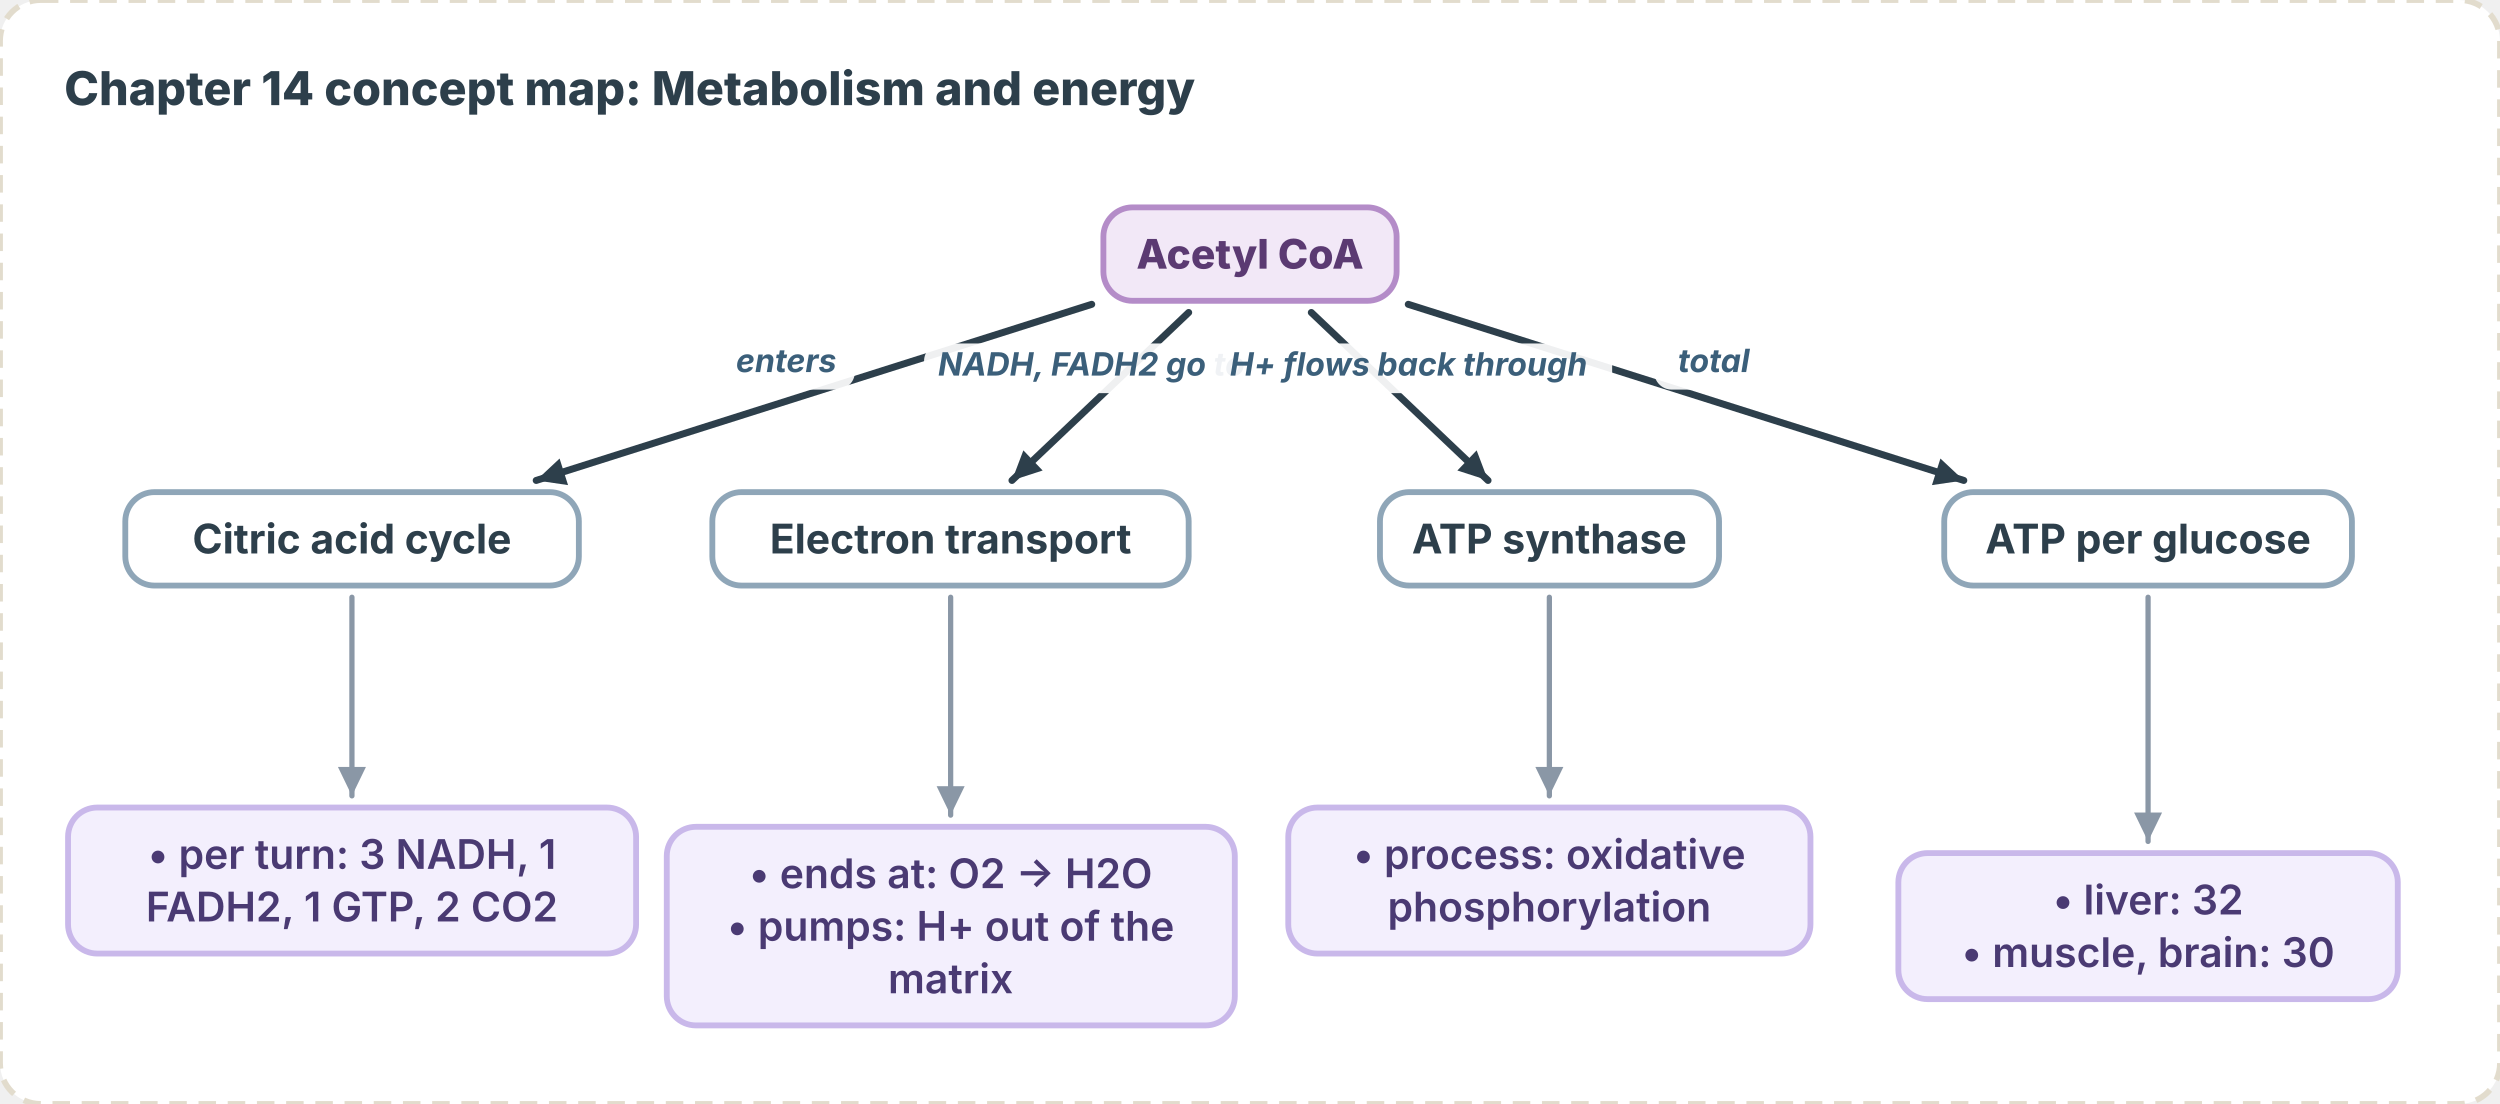
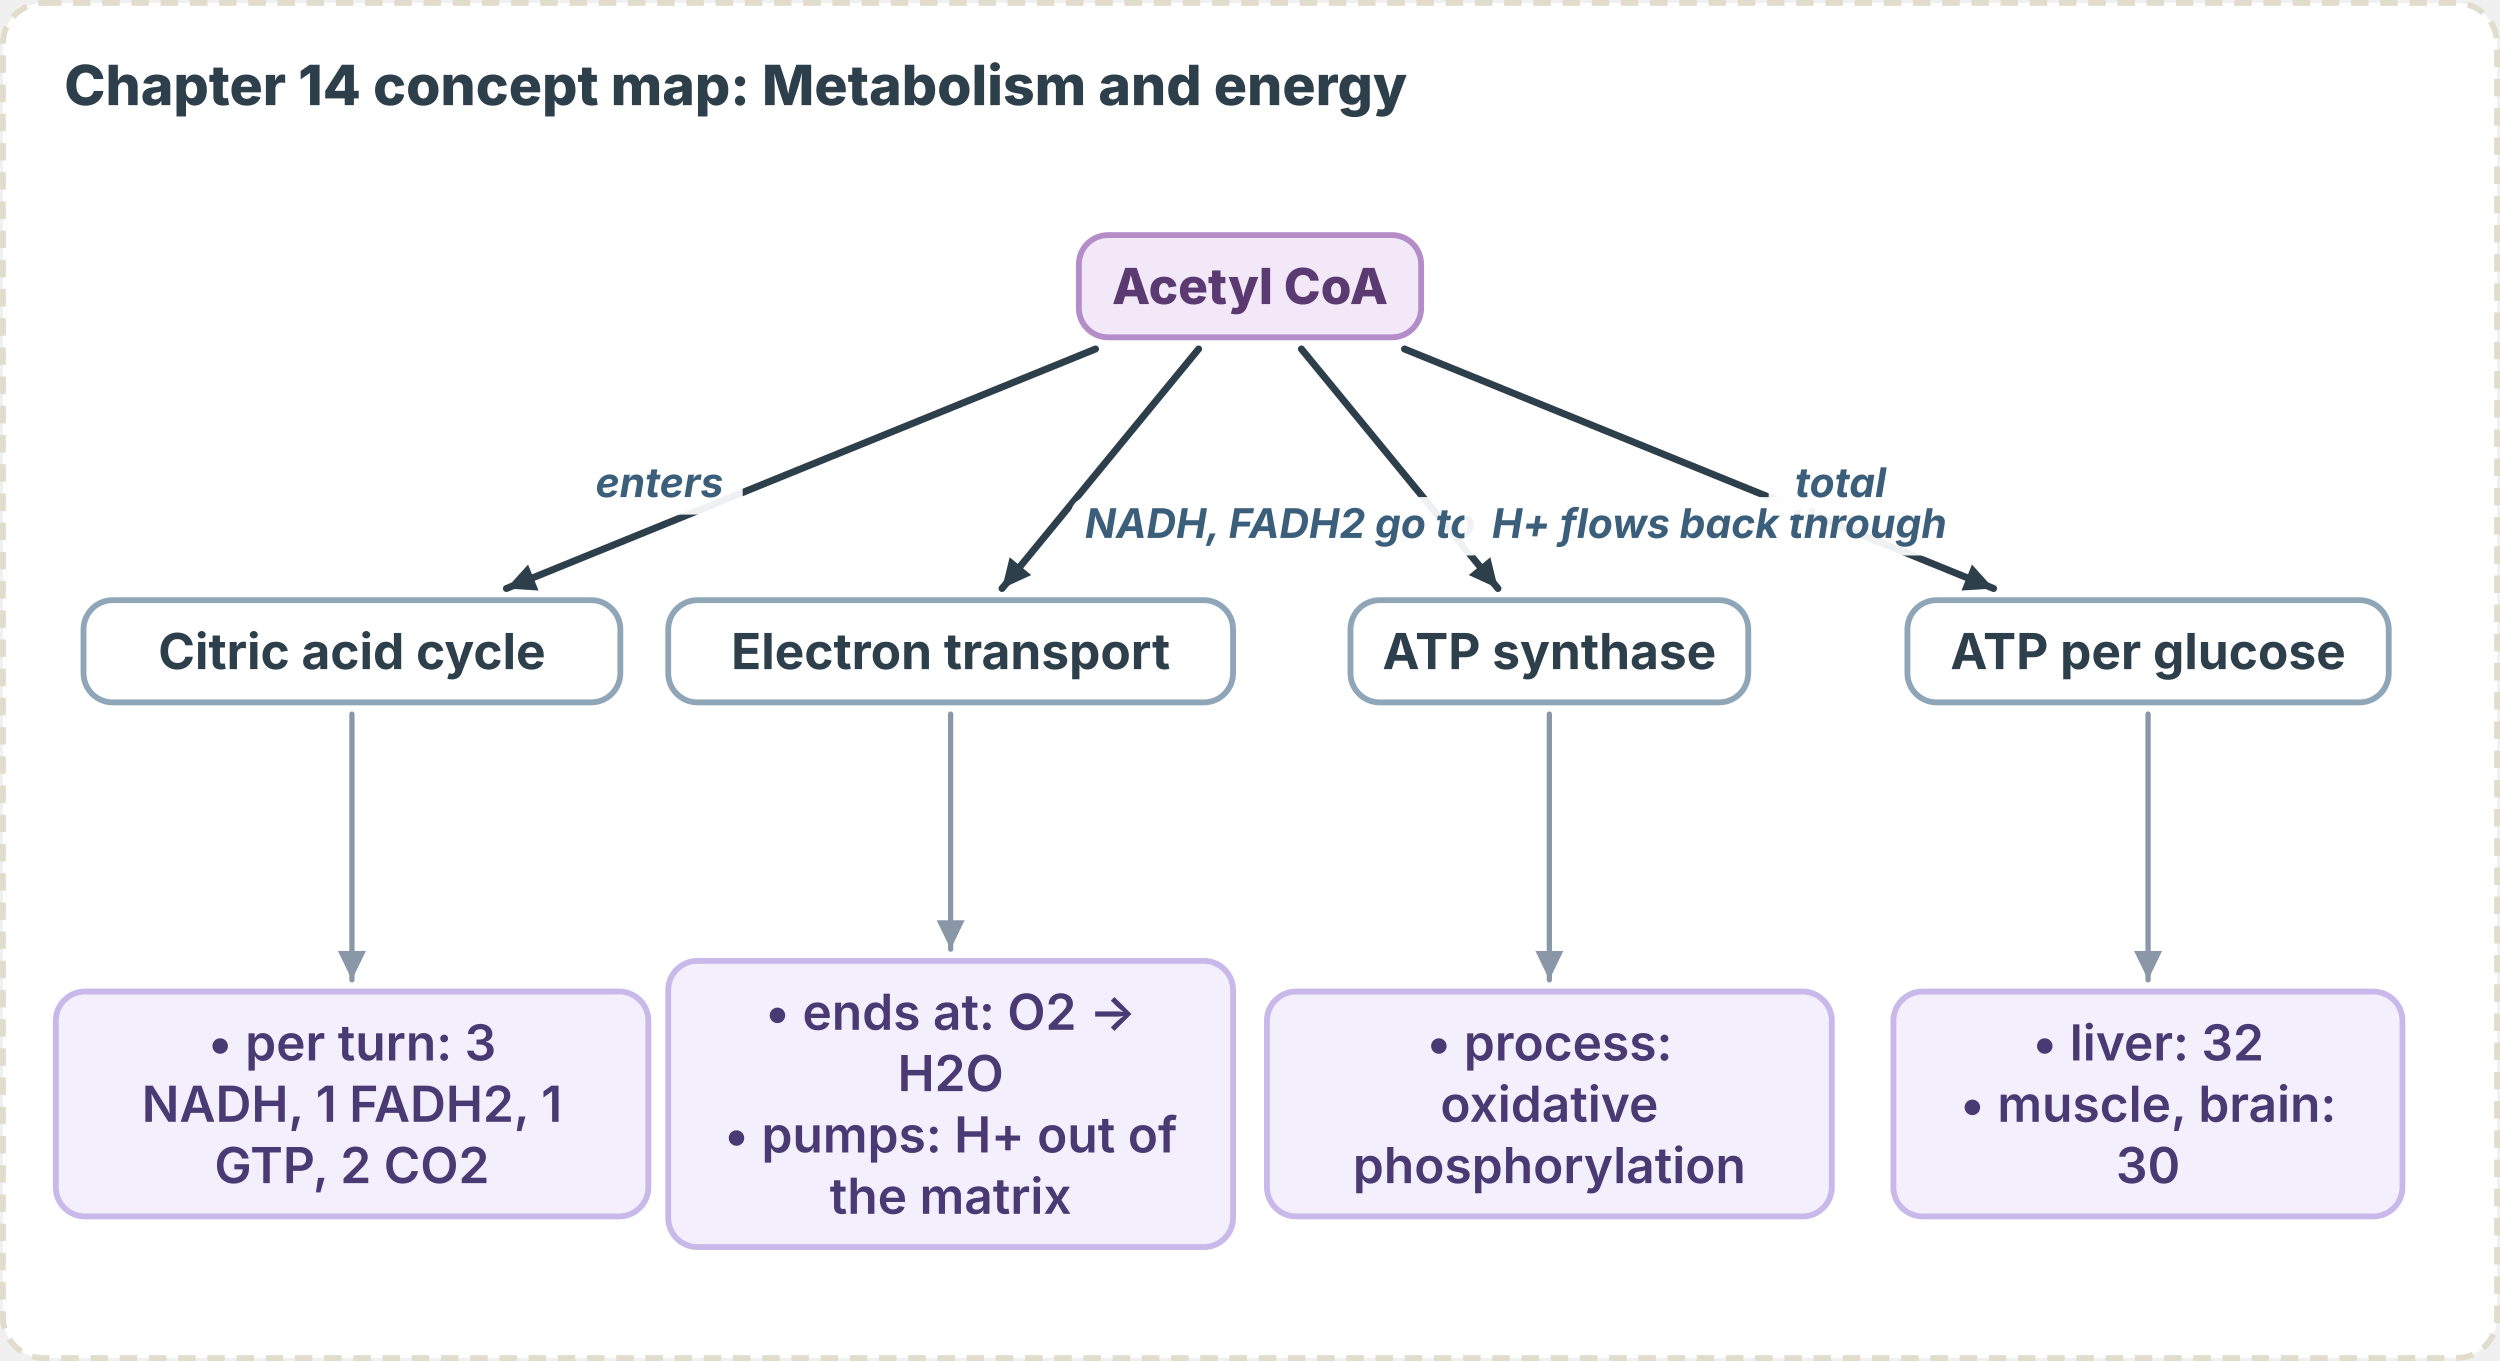
- <svg xmlns="http://www.w3.org/2000/svg" viewBox="0 0 856 378" width="856" height="378" style="max-width:100%;height:auto;display:block;margin:0 auto" role="img" aria-label="Concept map for Chapter 14, Metabolism and energy. Acetyl CoA enters Citric acid cycle (per turn: 3 NADH, 1 FADH2, 1 GTP, 2 CO2). Acetyl CoA NADH, FADH2 go to Electron transport (ends at: O2 → H2O; pumps: H+ out of the matrix). Acetyl CoA H+ flows back through ATP synthase (process: oxidative phosphorylation). Acetyl CoA total ATP per glucose (liver: 32; muscle, brain: 30).">
-   <rect width="100%" height="100%" rx="14" fill="#ffffff" stroke="#e2dccd" stroke-width="2" stroke-dasharray="6 4" />
-   <text x="22" y="36" font-size="16" font-weight="800" fill="#2d3f4b" font-family="Nunito,Inter,Helvetica,Arial,sans-serif">Chapter 14 concept map: Metabolism and energy</text>
-   <path d="M373.8 104.2 L183.6 164.5" fill="none" stroke="#2d3f4b" stroke-width="2.4" stroke-linecap="round" stroke-linejoin="round" />
-   <path d="M183.6 164.5 L191.6 157.0 L194.5 166.1 Z" fill="#2d3f4b" />
-   <path d="M120.5 204.5 L120.5 272.5" fill="none" stroke="#8a97a6" stroke-width="1.8" stroke-linecap="round" stroke-linejoin="round" />
-   <path d="M120.5 272.5 L115.7 262.6 L125.3 262.6 Z" fill="#8a97a6" />
-   <path d="M407.0 107.0 L346.5 164.5" fill="none" stroke="#2d3f4b" stroke-width="2.4" stroke-linecap="round" stroke-linejoin="round" />
-   <path d="M346.5 164.5 L350.4 154.2 L357.0 161.1 Z" fill="#2d3f4b" />
-   <path d="M325.5 204.5 L325.5 279.1" fill="none" stroke="#8a97a6" stroke-width="1.8" stroke-linecap="round" stroke-linejoin="round" />
-   <path d="M325.5 279.1 L320.7 269.2 L330.3 269.2 Z" fill="#8a97a6" />
-   <path d="M449.0 107.0 L509.5 164.5" fill="none" stroke="#2d3f4b" stroke-width="2.4" stroke-linecap="round" stroke-linejoin="round" />
-   <path d="M509.5 164.5 L499.0 161.1 L505.6 154.2 Z" fill="#2d3f4b" />
-   <path d="M530.5 204.5 L530.5 272.5" fill="none" stroke="#8a97a6" stroke-width="1.8" stroke-linecap="round" stroke-linejoin="round" />
-   <path d="M530.5 272.5 L525.7 262.6 L535.3 262.6 Z" fill="#8a97a6" />
-   <path d="M482.2 104.2 L672.4 164.5" fill="none" stroke="#2d3f4b" stroke-width="2.4" stroke-linecap="round" stroke-linejoin="round" />
-   <path d="M672.4 164.5 L661.5 166.1 L664.4 157.0 Z" fill="#2d3f4b" />
-   <path d="M735.5 204.5 L735.5 288.1" fill="none" stroke="#8a97a6" stroke-width="1.8" stroke-linecap="round" stroke-linejoin="round" />
-   <path d="M735.5 288.1 L730.7 278.2 L740.3 278.2 Z" fill="#8a97a6" />
-   <rect x="377.8" y="71.0" width="100.4" height="32.0" rx="10" fill="#f2e8f7" stroke="#b48cc8" stroke-width="2" />
-   <text x="428.0" y="92.0" text-anchor="middle" font-size="14" font-weight="800" fill="#5b3a72" font-family="Nunito,Inter,Helvetica,Arial,sans-serif">Acetyl CoA</text>
-   <rect x="42.9" y="168.5" width="155.3" height="32.0" rx="10" fill="#ffffff" stroke="#8fa6b8" stroke-width="2" />
-   <text x="120.5" y="189.5" text-anchor="middle" font-size="14" font-weight="700" fill="#2d3f4b" font-family="Nunito,Inter,Helvetica,Arial,sans-serif">Citric acid cycle</text>
-   <rect x="23.3" y="276.5" width="194.5" height="50.0" rx="10" fill="#f3effd" stroke="#c9b8ea" stroke-width="2" />
-   <text x="120.5" y="297.5" text-anchor="middle" font-size="14" font-weight="600" fill="#4a3a73" font-family="Nunito,Inter,Helvetica,Arial,sans-serif">• per turn: 3 NADH, 1</text>
-   <text x="120.5" y="315.5" text-anchor="middle" font-size="14" font-weight="600" fill="#4a3a73" font-family="Nunito,Inter,Helvetica,Arial,sans-serif">   FADH2, 1 GTP, 2 CO2</text>
-   <rect x="243.9" y="168.5" width="163.1" height="32.0" rx="10" fill="#ffffff" stroke="#8fa6b8" stroke-width="2" />
-   <text x="325.5" y="189.5" text-anchor="middle" font-size="14" font-weight="700" fill="#2d3f4b" font-family="Nunito,Inter,Helvetica,Arial,sans-serif">Electron transport</text>
-   <rect x="228.3" y="283.1" width="194.5" height="68.0" rx="10" fill="#f3effd" stroke="#c9b8ea" stroke-width="2" />
-   <text x="325.5" y="304.1" text-anchor="middle" font-size="14" font-weight="600" fill="#4a3a73" font-family="Nunito,Inter,Helvetica,Arial,sans-serif">• ends at: O2 → H2O</text>
-   <text x="325.5" y="322.1" text-anchor="middle" font-size="14" font-weight="600" fill="#4a3a73" font-family="Nunito,Inter,Helvetica,Arial,sans-serif">• pumps: H+ out of the</text>
-   <text x="325.5" y="340.1" text-anchor="middle" font-size="14" font-weight="600" fill="#4a3a73" font-family="Nunito,Inter,Helvetica,Arial,sans-serif">   matrix</text>
-   <rect x="472.5" y="168.5" width="116.1" height="32.0" rx="10" fill="#ffffff" stroke="#8fa6b8" stroke-width="2" />
-   <text x="530.5" y="189.5" text-anchor="middle" font-size="14" font-weight="700" fill="#2d3f4b" font-family="Nunito,Inter,Helvetica,Arial,sans-serif">ATP synthase</text>
-   <rect x="441.1" y="276.5" width="178.8" height="50.0" rx="10" fill="#f3effd" stroke="#c9b8ea" stroke-width="2" />
-   <text x="530.5" y="297.5" text-anchor="middle" font-size="14" font-weight="600" fill="#4a3a73" font-family="Nunito,Inter,Helvetica,Arial,sans-serif">• process: oxidative</text>
-   <text x="530.5" y="315.5" text-anchor="middle" font-size="14" font-weight="600" fill="#4a3a73" font-family="Nunito,Inter,Helvetica,Arial,sans-serif">   phosphorylation</text>
-   <rect x="665.7" y="168.5" width="139.6" height="32.0" rx="10" fill="#ffffff" stroke="#8fa6b8" stroke-width="2" />
-   <text x="735.5" y="189.5" text-anchor="middle" font-size="14" font-weight="700" fill="#2d3f4b" font-family="Nunito,Inter,Helvetica,Arial,sans-serif">ATP per glucose</text>
-   <rect x="650.0" y="292.1" width="171.0" height="50.0" rx="10" fill="#f3effd" stroke="#c9b8ea" stroke-width="2" />
-   <text x="735.5" y="313.1" text-anchor="middle" font-size="14" font-weight="600" fill="#4a3a73" font-family="Nunito,Inter,Helvetica,Arial,sans-serif">• liver: 32</text>
-   <text x="735.5" y="331.1" text-anchor="middle" font-size="14" font-weight="600" fill="#4a3a73" font-family="Nunito,Inter,Helvetica,Arial,sans-serif">• muscle, brain: 30</text>
-   <rect x="245.7" y="116.4" width="47.0" height="17.0" rx="6" fill="#ffffff" fill-opacity="0.92" />
-   <text x="269.2" y="127.4" text-anchor="middle" font-size="11" font-weight="700" font-style="italic" fill="#3b5f7a" font-family="Nunito,Inter,Helvetica,Arial,sans-serif">enters</text>
-   <rect x="316.4" y="117.6" width="114.7" height="17.0" rx="6" fill="#ffffff" fill-opacity="0.92" />
-   <text x="373.7" y="128.6" text-anchor="middle" font-size="11" font-weight="700" font-style="italic" fill="#3b5f7a" font-family="Nunito,Inter,Helvetica,Arial,sans-serif">NADH, FADH2 go to</text>
-   <rect x="412.6" y="117.6" width="139.4" height="17.0" rx="6" fill="#ffffff" fill-opacity="0.92" />
-   <text x="482.3" y="128.6" text-anchor="middle" font-size="11" font-weight="700" font-style="italic" fill="#3b5f7a" font-family="Nunito,Inter,Helvetica,Arial,sans-serif">H+ flows back through</text>
-   <rect x="566.4" y="116.4" width="40.8" height="17.0" rx="6" fill="#ffffff" fill-opacity="0.92" />
-   <text x="586.8" y="127.4" text-anchor="middle" font-size="11" font-weight="700" font-style="italic" fill="#3b5f7a" font-family="Nunito,Inter,Helvetica,Arial,sans-serif">total</text>
+ <svg xmlns="http://www.w3.org/2000/svg" viewBox="0 0 856 466" width="856" height="466" style="max-width:100%;height:auto;display:block;margin:0 auto" role="img" aria-label="Concept map for Chapter 14, Metabolism and energy. Acetyl CoA enters Citric acid cycle (per turn: 3 NADH, 1 FADH2, 1 GTP, 2 CO2). Acetyl CoA NADH, FADH2 go to Electron transport (ends at: O2 → H2O; pumps: H+ out of the matrix). Acetyl CoA H+ flows back through ATP synthase (process: oxidative phosphorylation). Acetyl CoA total ATP per glucose (liver: 32; muscle, brain: 30).">
+   <rect x="1" y="1" width="854" height="464" rx="14" fill="#ffffff" stroke="#e2dccd" stroke-width="2" stroke-dasharray="6 4" />
+   <text x="22" y="36" font-size="19" font-weight="800" fill="#2d3f4b" font-family="Nunito,Inter,Helvetica,Arial,sans-serif">Chapter 14 concept map: Metabolism and energy</text>
+   <path d="M375.1 119.5 L173.4 201.5" fill="none" stroke="#2d3f4b" stroke-width="2.4" stroke-linecap="round" stroke-linejoin="round" />
+   <path d="M173.4 201.5 L180.8 193.3 L184.4 202.2 Z" fill="#2d3f4b" />
+   <path d="M120.5 244.5 L120.5 335.5" fill="none" stroke="#8a97a6" stroke-width="1.8" stroke-linecap="round" stroke-linejoin="round" />
+   <path d="M120.5 335.5 L115.7 325.6 L125.3 325.6 Z" fill="#8a97a6" />
+   <path d="M410.4 119.5 L343.1 201.5" fill="none" stroke="#2d3f4b" stroke-width="2.4" stroke-linecap="round" stroke-linejoin="round" />
+   <path d="M343.1 201.5 L345.7 190.8 L353.1 196.9 Z" fill="#2d3f4b" />
+   <path d="M325.5 244.5 L325.5 325.0" fill="none" stroke="#8a97a6" stroke-width="1.8" stroke-linecap="round" stroke-linejoin="round" />
+   <path d="M325.5 325.0 L320.7 315.1 L330.3 315.1 Z" fill="#8a97a6" />
+   <path d="M445.6 119.5 L512.9 201.5" fill="none" stroke="#2d3f4b" stroke-width="2.4" stroke-linecap="round" stroke-linejoin="round" />
+   <path d="M512.9 201.5 L502.9 196.9 L510.3 190.8 Z" fill="#2d3f4b" />
+   <path d="M530.5 244.5 L530.5 335.5" fill="none" stroke="#8a97a6" stroke-width="1.8" stroke-linecap="round" stroke-linejoin="round" />
+   <path d="M530.5 335.5 L525.7 325.6 L535.3 325.6 Z" fill="#8a97a6" />
+   <path d="M480.9 119.5 L682.6 201.5" fill="none" stroke="#2d3f4b" stroke-width="2.4" stroke-linecap="round" stroke-linejoin="round" />
+   <path d="M682.6 201.5 L671.6 202.2 L675.2 193.3 Z" fill="#2d3f4b" />
+   <path d="M735.5 244.5 L735.5 335.5" fill="none" stroke="#8a97a6" stroke-width="1.8" stroke-linecap="round" stroke-linejoin="round" />
+   <path d="M735.5 335.5 L730.7 325.6 L740.3 325.6 Z" fill="#8a97a6" />
+   <rect x="369.4" y="80.5" width="117.2" height="35.0" rx="10" fill="#f2e8f7" stroke="#b48cc8" stroke-width="2" />
+   <text x="428.0" y="104.1" text-anchor="middle" font-size="17" font-weight="800" fill="#5b3a72" font-family="Nunito,Inter,Helvetica,Arial,sans-serif">Acetyl CoA</text>
+   <rect x="28.6" y="205.5" width="183.8" height="35.0" rx="10" fill="#ffffff" stroke="#8fa6b8" stroke-width="2" />
+   <text x="120.5" y="229.1" text-anchor="middle" font-size="17" font-weight="700" fill="#2d3f4b" font-family="Nunito,Inter,Helvetica,Arial,sans-serif">Citric acid cycle</text>
+   <rect x="19.1" y="339.5" width="202.9" height="77.0" rx="10" fill="#f3effd" stroke="#c9b8ea" stroke-width="2" />
+   <text x="120.5" y="363.1" text-anchor="middle" font-size="17" font-weight="600" fill="#4a3a73" font-family="Nunito,Inter,Helvetica,Arial,sans-serif">• per turn: 3</text>
+   <text x="120.5" y="384.1" text-anchor="middle" font-size="17" font-weight="600" fill="#4a3a73" font-family="Nunito,Inter,Helvetica,Arial,sans-serif">   NADH, 1 FADH2, 1</text>
+   <text x="120.5" y="405.1" text-anchor="middle" font-size="17" font-weight="600" fill="#4a3a73" font-family="Nunito,Inter,Helvetica,Arial,sans-serif">   GTP, 2 CO2</text>
+   <rect x="228.8" y="205.5" width="193.4" height="35.0" rx="10" fill="#ffffff" stroke="#8fa6b8" stroke-width="2" />
+   <text x="325.5" y="229.1" text-anchor="middle" font-size="17" font-weight="700" fill="#2d3f4b" font-family="Nunito,Inter,Helvetica,Arial,sans-serif">Electron transport</text>
+   <rect x="228.8" y="329.0" width="193.4" height="98.0" rx="10" fill="#f3effd" stroke="#c9b8ea" stroke-width="2" />
+   <text x="325.5" y="352.6" text-anchor="middle" font-size="17" font-weight="600" fill="#4a3a73" font-family="Nunito,Inter,Helvetica,Arial,sans-serif">• ends at: O2 →</text>
+   <text x="325.5" y="373.6" text-anchor="middle" font-size="17" font-weight="600" fill="#4a3a73" font-family="Nunito,Inter,Helvetica,Arial,sans-serif">   H2O</text>
+   <text x="325.5" y="394.6" text-anchor="middle" font-size="17" font-weight="600" fill="#4a3a73" font-family="Nunito,Inter,Helvetica,Arial,sans-serif">• pumps: H+ out of</text>
+   <text x="325.5" y="415.6" text-anchor="middle" font-size="17" font-weight="600" fill="#4a3a73" font-family="Nunito,Inter,Helvetica,Arial,sans-serif">   the matrix</text>
+   <rect x="462.4" y="205.5" width="136.2" height="35.0" rx="10" fill="#ffffff" stroke="#8fa6b8" stroke-width="2" />
+   <text x="530.5" y="229.1" text-anchor="middle" font-size="17" font-weight="700" fill="#2d3f4b" font-family="Nunito,Inter,Helvetica,Arial,sans-serif">ATP synthase</text>
+   <rect x="433.8" y="339.5" width="193.4" height="77.0" rx="10" fill="#f3effd" stroke="#c9b8ea" stroke-width="2" />
+   <text x="530.5" y="363.1" text-anchor="middle" font-size="17" font-weight="600" fill="#4a3a73" font-family="Nunito,Inter,Helvetica,Arial,sans-serif">• process:</text>
+   <text x="530.5" y="384.1" text-anchor="middle" font-size="17" font-weight="600" fill="#4a3a73" font-family="Nunito,Inter,Helvetica,Arial,sans-serif">   oxidative</text>
+   <text x="530.5" y="405.1" text-anchor="middle" font-size="17" font-weight="600" fill="#4a3a73" font-family="Nunito,Inter,Helvetica,Arial,sans-serif">   phosphorylation</text>
+   <rect x="653.1" y="205.5" width="164.8" height="35.0" rx="10" fill="#ffffff" stroke="#8fa6b8" stroke-width="2" />
+   <text x="735.5" y="229.1" text-anchor="middle" font-size="17" font-weight="700" fill="#2d3f4b" font-family="Nunito,Inter,Helvetica,Arial,sans-serif">ATP per glucose</text>
+   <rect x="648.3" y="339.5" width="174.3" height="77.0" rx="10" fill="#f3effd" stroke="#c9b8ea" stroke-width="2" />
+   <text x="735.5" y="363.1" text-anchor="middle" font-size="17" font-weight="600" fill="#4a3a73" font-family="Nunito,Inter,Helvetica,Arial,sans-serif">• liver: 32</text>
+   <text x="735.5" y="384.1" text-anchor="middle" font-size="17" font-weight="600" fill="#4a3a73" font-family="Nunito,Inter,Helvetica,Arial,sans-serif">• muscle, brain:</text>
+   <text x="735.5" y="405.1" text-anchor="middle" font-size="17" font-weight="600" fill="#4a3a73" font-family="Nunito,Inter,Helvetica,Arial,sans-serif">   30</text>
+   <rect x="197.3" y="156.2" width="57.0" height="20.0" rx="6" fill="#ffffff" fill-opacity="0.92" />
+   <text x="225.8" y="170.2" text-anchor="middle" font-size="14" font-weight="700" font-style="italic" fill="#3b5f7a" font-family="Nunito,Inter,Helvetica,Arial,sans-serif">enters</text>
+   <rect x="366.6" y="170.2" width="143.3" height="20.0" rx="6" fill="#ffffff" fill-opacity="0.92" />
+   <text x="438.3" y="184.2" text-anchor="middle" font-size="14" font-weight="700" font-style="italic" fill="#3b5f7a" font-family="Nunito,Inter,Helvetica,Arial,sans-serif">NADH, FADH2 go to</text>
+   <rect x="501.4" y="170.2" width="174.6" height="20.0" rx="6" fill="#ffffff" fill-opacity="0.92" />
+   <text x="588.7" y="184.2" text-anchor="middle" font-size="14" font-weight="700" font-style="italic" fill="#3b5f7a" font-family="Nunito,Inter,Helvetica,Arial,sans-serif">H+ flows back through</text>
+   <rect x="605.6" y="156.2" width="49.2" height="20.0" rx="6" fill="#ffffff" fill-opacity="0.92" />
+   <text x="630.2" y="170.2" text-anchor="middle" font-size="14" font-weight="700" font-style="italic" fill="#3b5f7a" font-family="Nunito,Inter,Helvetica,Arial,sans-serif">total</text>
</svg>
